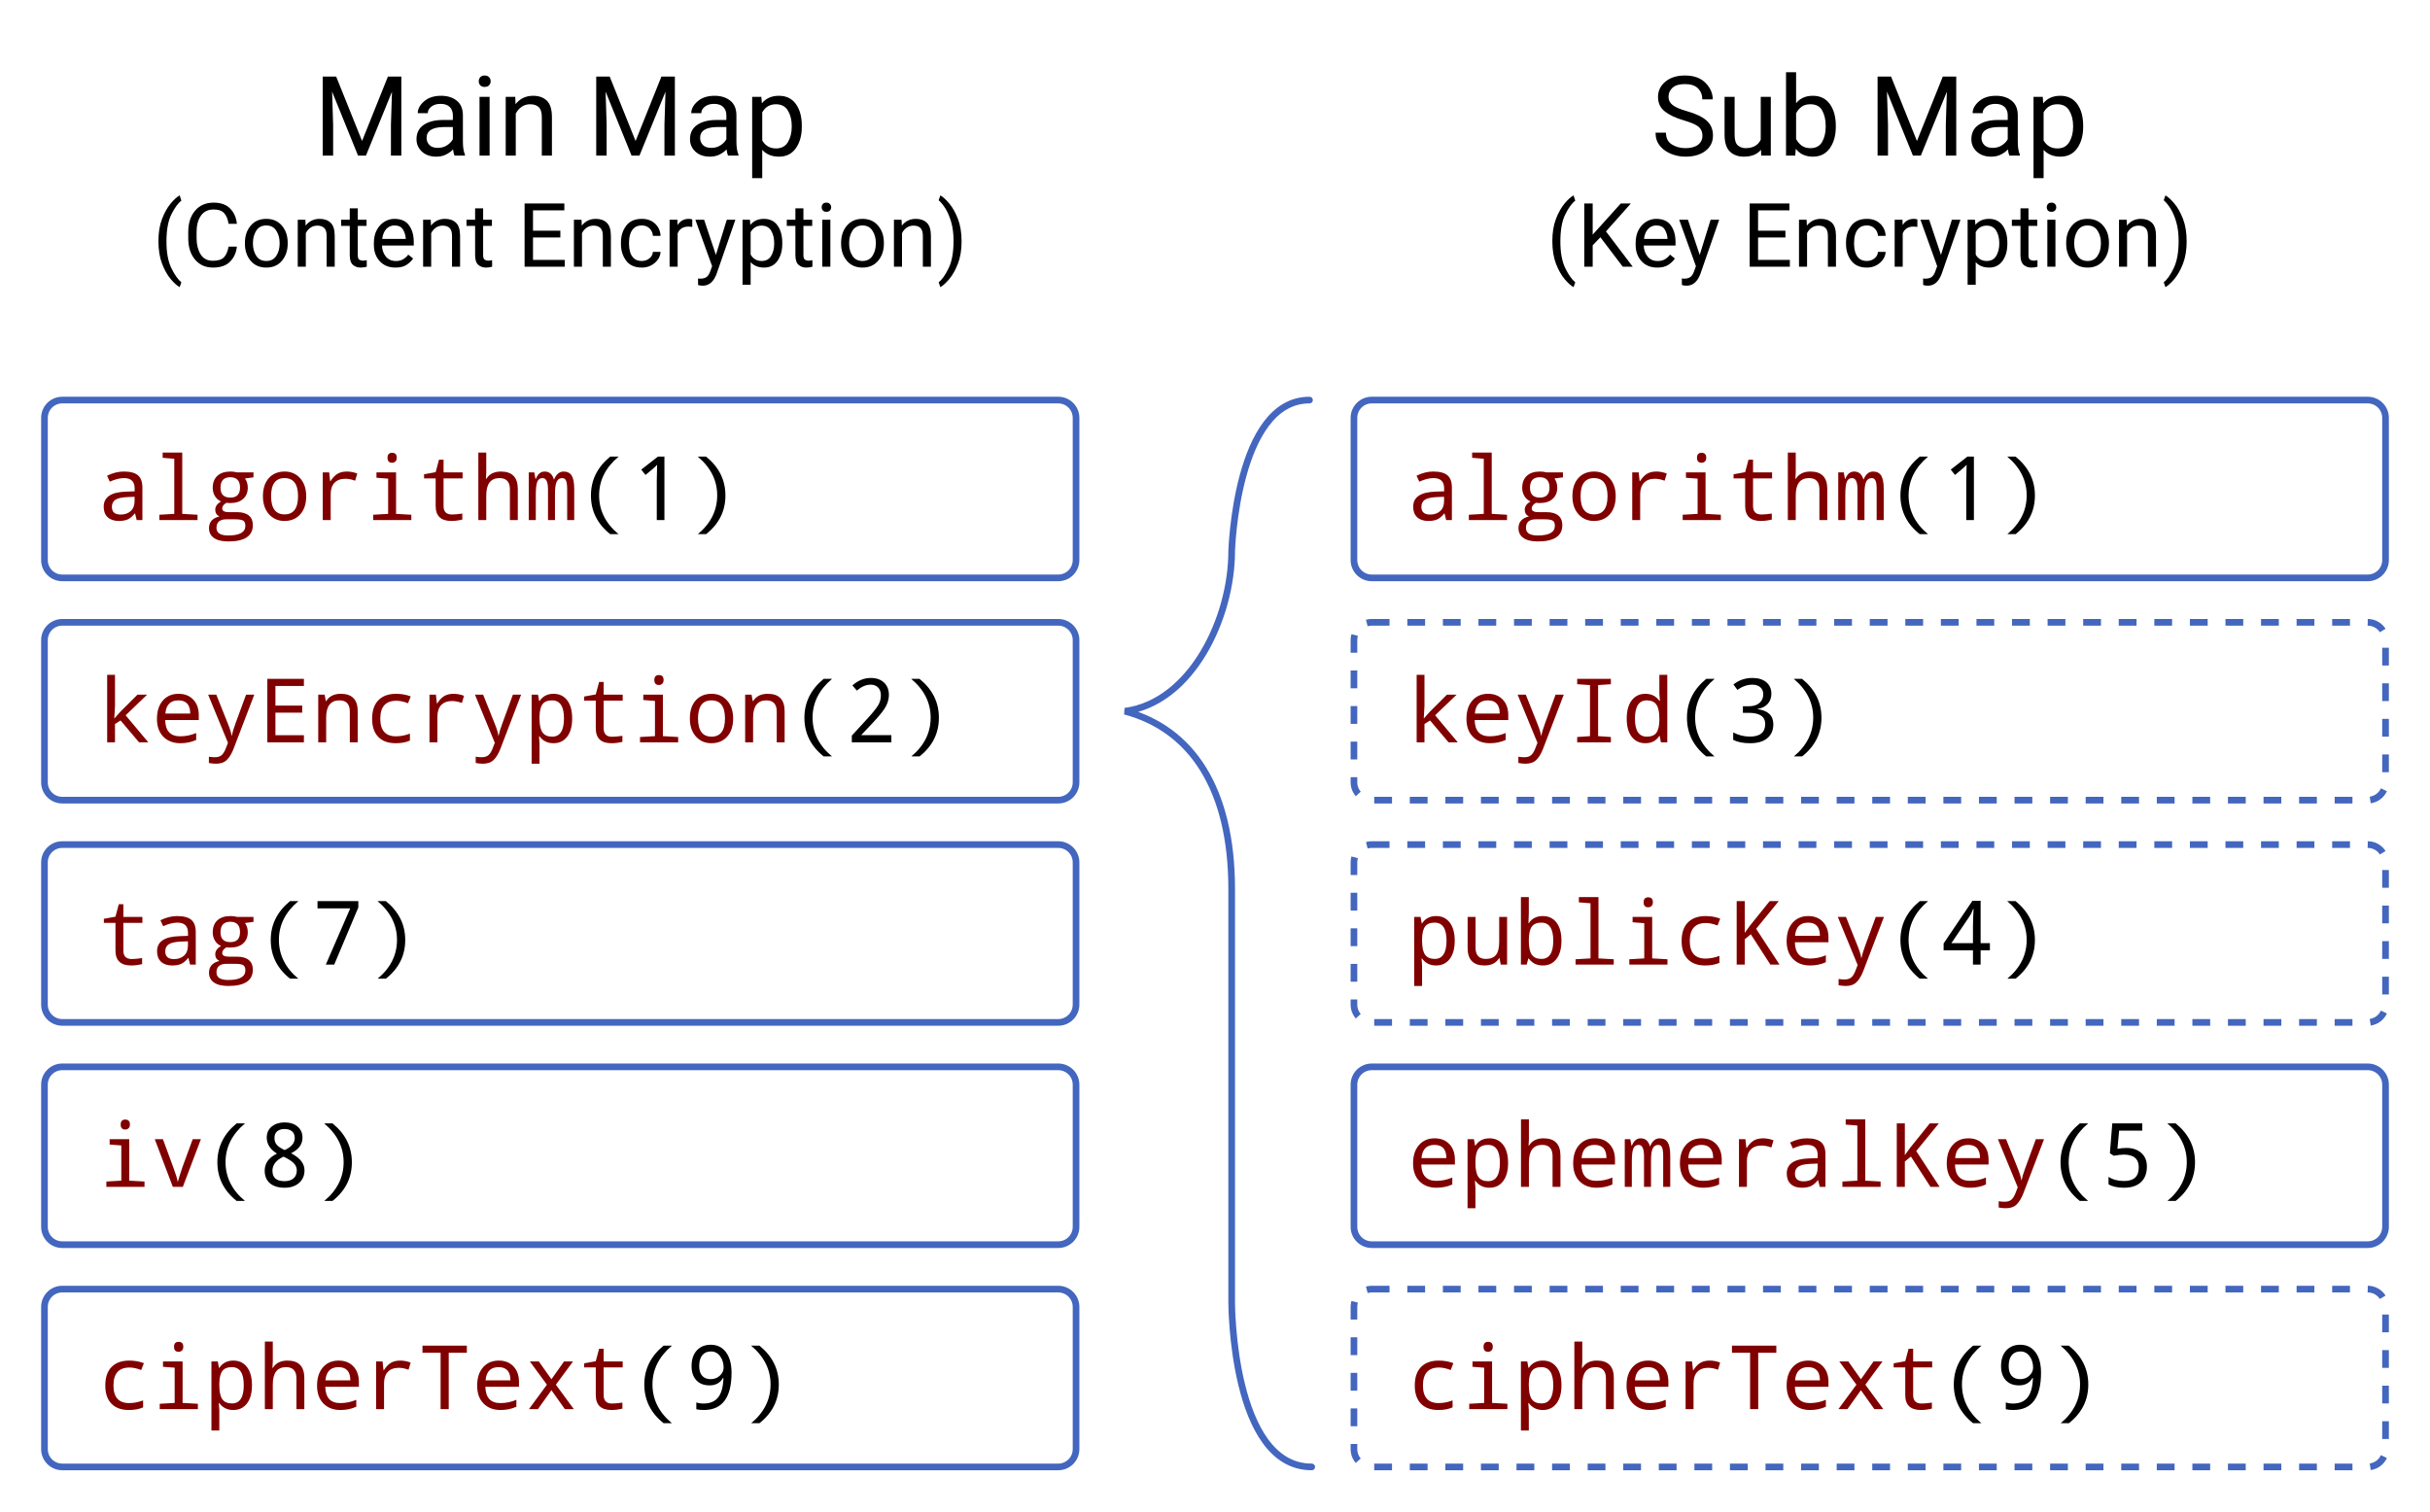
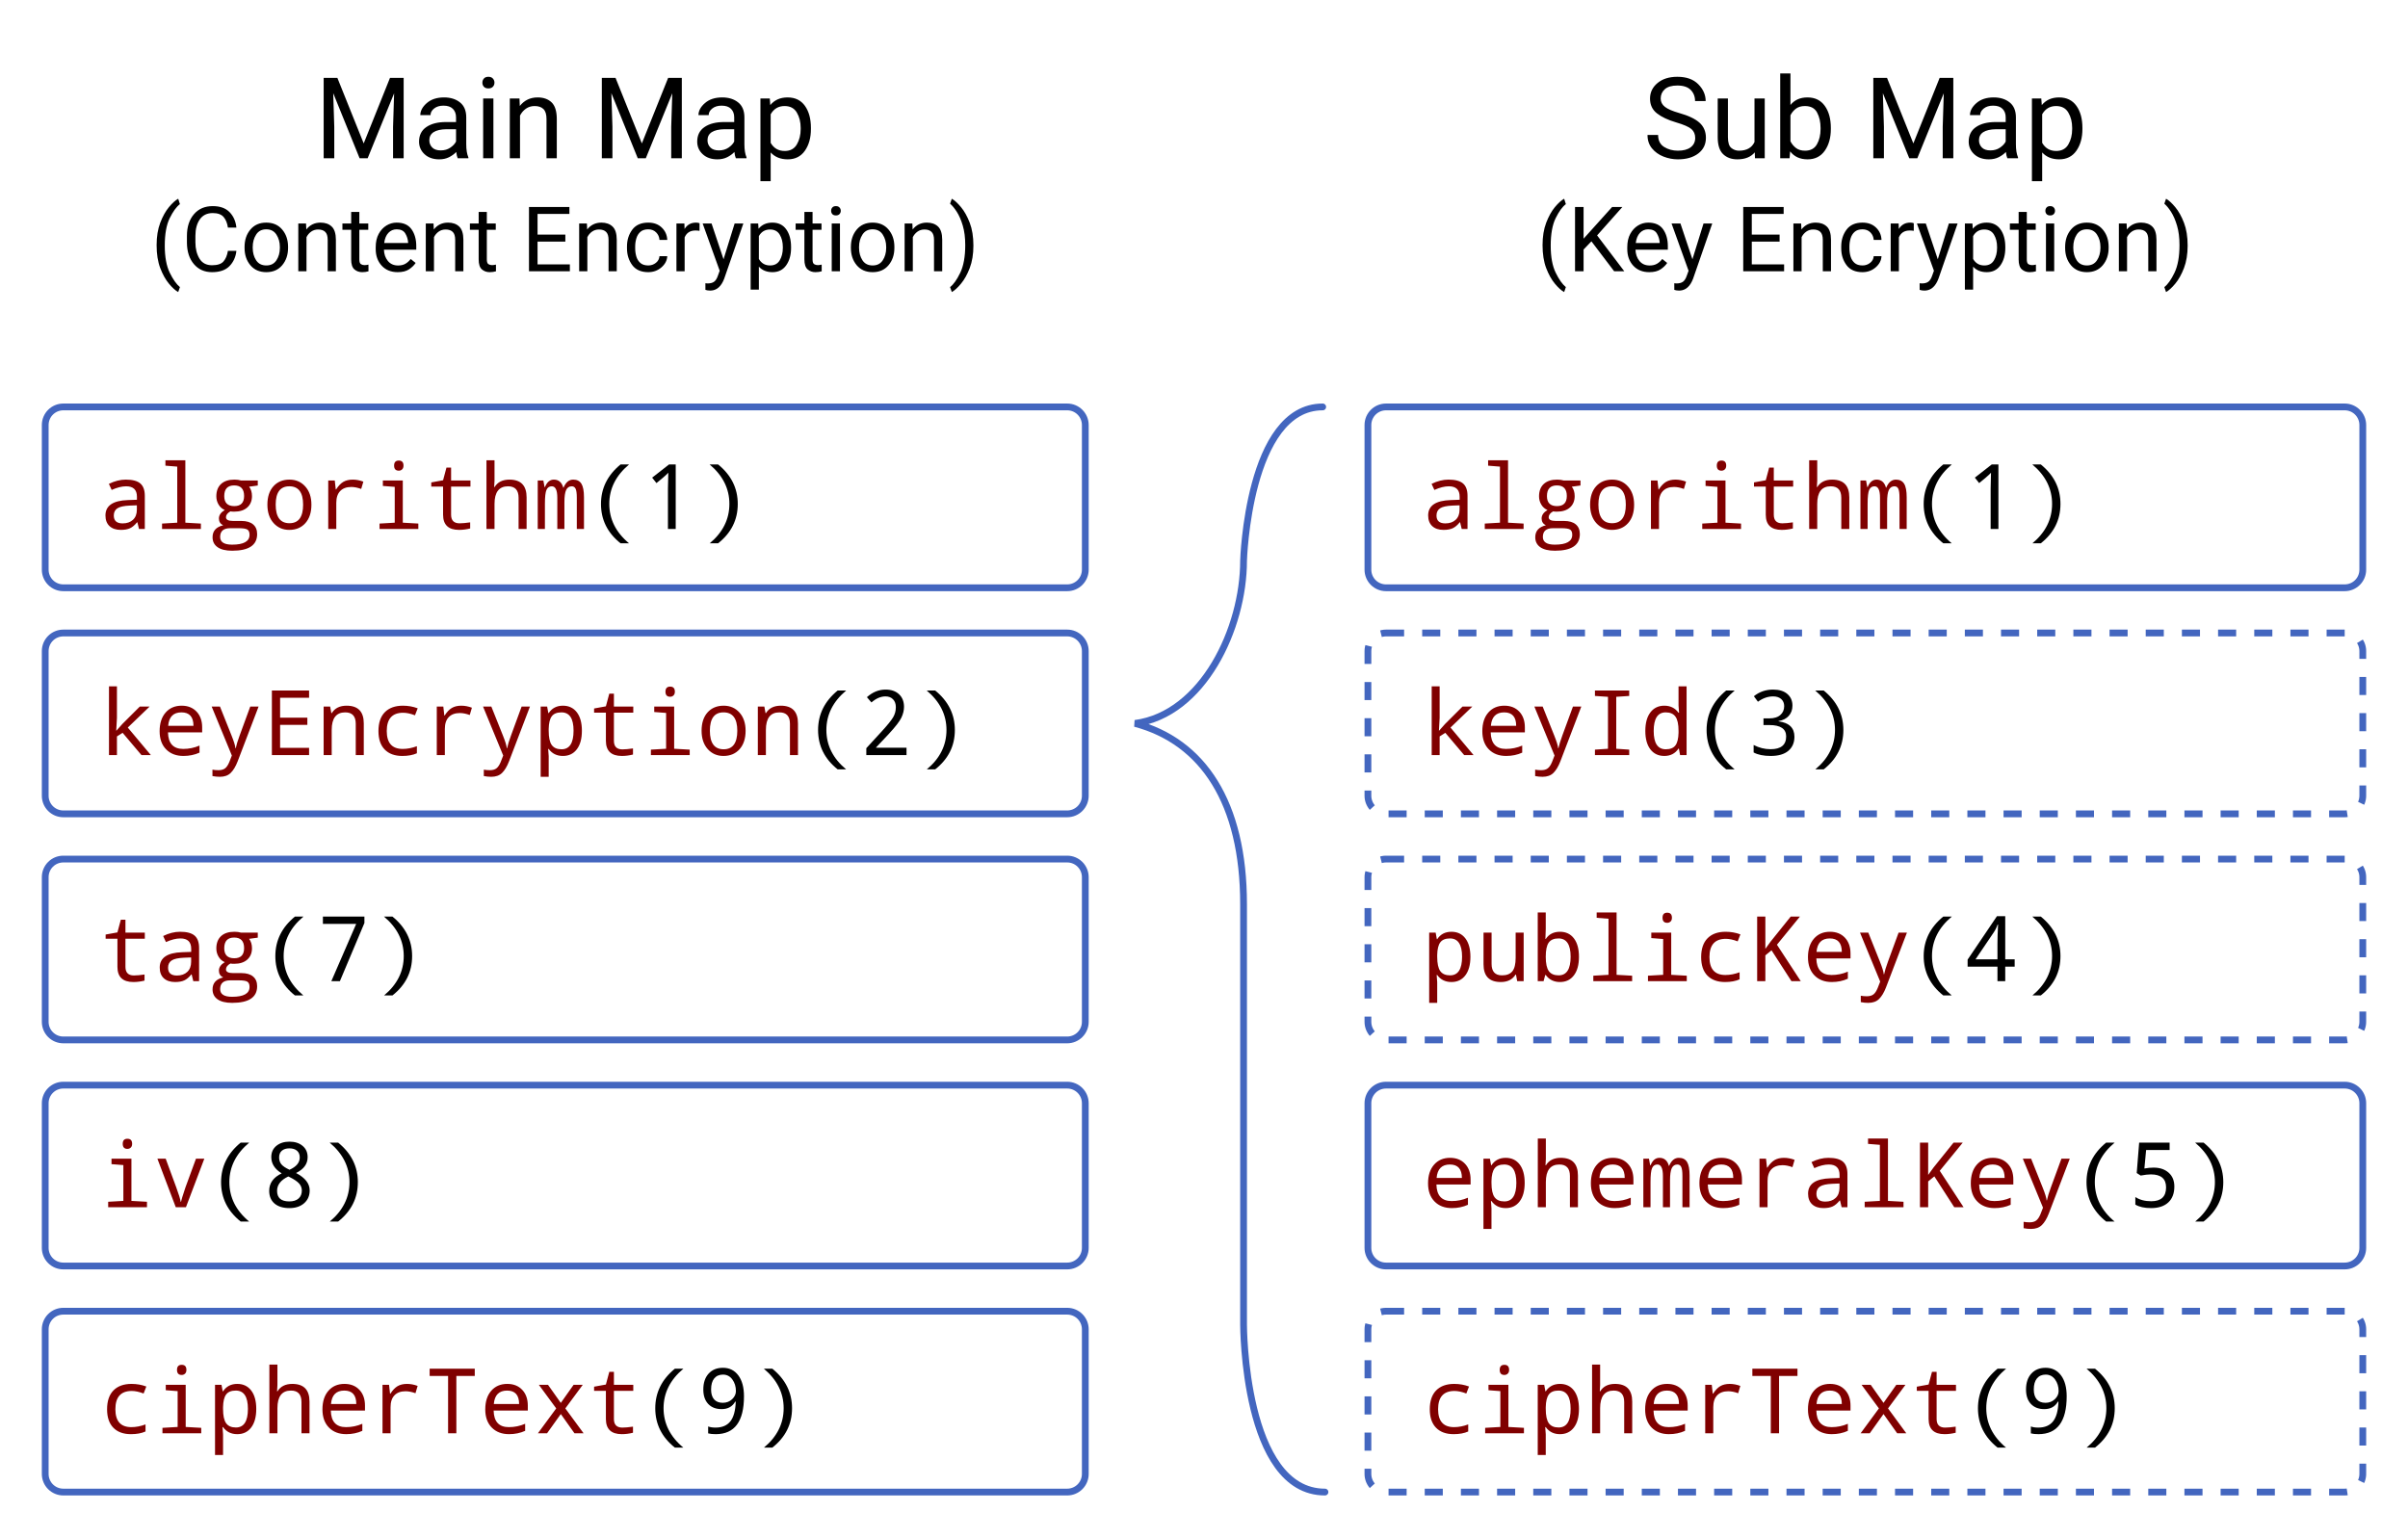
- <svg xmlns="http://www.w3.org/2000/svg" viewBox="0 0 1093 680">
+ <svg xmlns="http://www.w3.org/2000/svg" viewBox="0 0 1065 680">
  <g stroke="#4366bf" stroke-width="3" fill="none">
-     <rect x="20" y="180" width="464" height="80" rx="8" />
-     <rect x="20" y="280" width="464" height="80" rx="8" />
-     <rect x="20" y="380" width="464" height="80" rx="8" />
-     <rect x="20" y="480" width="464" height="80" rx="8" />
-     <rect x="20" y="580" width="464" height="80" rx="8" />
-     <rect x="609" y="180" width="464" height="80" rx="8" />
-     <rect x="609" y="280" width="464" height="80" stroke-dasharray="8" rx="8" />
-     <rect x="609" y="380" width="464" height="80" stroke-dasharray="8" rx="8" />
-     <rect x="609" y="480" width="464" height="80" rx="8" />
-     <rect x="609" y="580" width="464" height="80" stroke-dasharray="8" rx="8" />
+     <rect x="20" y="180" width="460" height="80" rx="8" />
+     <rect x="20" y="280" width="460" height="80" rx="8" />
+     <rect x="20" y="380" width="460" height="80" rx="8" />
+     <rect x="20" y="480" width="460" height="80" rx="8" />
+     <rect x="20" y="580" width="460" height="80" rx="8" />
+     <rect x="605" y="180" width="440" height="80" rx="8" />
+     <rect x="605" y="280" width="440" height="80" stroke-dasharray="8" rx="8" />
+     <rect x="605" y="380" width="440" height="80" stroke-dasharray="8" rx="8" />
+     <rect x="605" y="480" width="440" height="80" rx="8" />
+     <rect x="605" y="580" width="440" height="80" stroke-dasharray="8" rx="8" />
  </g>
  <g font-size="40" font-family="Roboto,sans-serif">
-     <text x="252" y="70" font-size="50" text-anchor="middle">Main Map</text>
-     <text x="252" y="120" text-anchor="middle">(Content Encryption)</text>
-     <text x="841" y="70" font-size="50" text-anchor="middle">Sub Map</text>
-     <text x="841" y="120" text-anchor="middle">(Key Encryption)</text>
+     <text x="250" y="70" font-size="50" text-anchor="middle">Main Map</text>
+     <text x="250" y="120" text-anchor="middle">(Content Encryption)</text>
+     <text x="825" y="70" font-size="50" text-anchor="middle">Sub Map</text>
+     <text x="825" y="120" text-anchor="middle">(Key Encryption)</text>
  </g>
  <g font-size="40" font-family="Noto Mono,monospace" fill="maroon">
    <text x="44" y="234">algorithm<tspan fill="black"> (1)</tspan>
    </text>
    <text x="44" y="334">keyEncryption<tspan fill="black"> (2)</tspan>
    </text>
    <text x="44" y="434">tag<tspan fill="black"> (7)</tspan>
    </text>
    <text x="44" y="534">iv<tspan fill="black"> (8)</tspan>
    </text>
    <text x="44" y="634">cipherText<tspan fill="black"> (9)</tspan>
    </text>
-     <text x="633" y="234">algorithm<tspan fill="black"> (1)</tspan>
+     <text x="629" y="234">algorithm<tspan fill="black"> (1)</tspan>
    </text>
-     <text x="633" y="334">keyId<tspan fill="black"> (3)</tspan>
+     <text x="629" y="334">keyId<tspan fill="black"> (3)</tspan>
    </text>
-     <text x="633" y="434">publicKey<tspan fill="black"> (4)</tspan>
+     <text x="629" y="434">publicKey<tspan fill="black"> (4)</tspan>
    </text>
-     <text x="633" y="534">ephemeralKey<tspan fill="black"> (5)</tspan>
+     <text x="629" y="534">ephemeralKey<tspan fill="black"> (5)</tspan>
    </text>
-     <text x="633" y="634">cipherText<tspan fill="black"> (9)</tspan>
+     <text x="629" y="634">cipherText<tspan fill="black"> (9)</tspan>
    </text>
  </g>
-   <path fill="none" stroke="#4366bf" stroke-width="3" stroke-linecap="round" d="M504,180  m 85,0 c -33,0 -35,68 -35,68 0,30 -18,68 -48,72 30,8 48,35 48,80 v 186 c 0,0 0,74 36,74" />
+   <path fill="none" stroke="#4366bf" stroke-width="3" stroke-linecap="round" d="M500,180  m 85,0 c -33,0 -35,68 -35,68 0,30 -18,68 -48,72 30,8 48,35 48,80 v 186 c 0,0 0,74 36,74" />
</svg>
